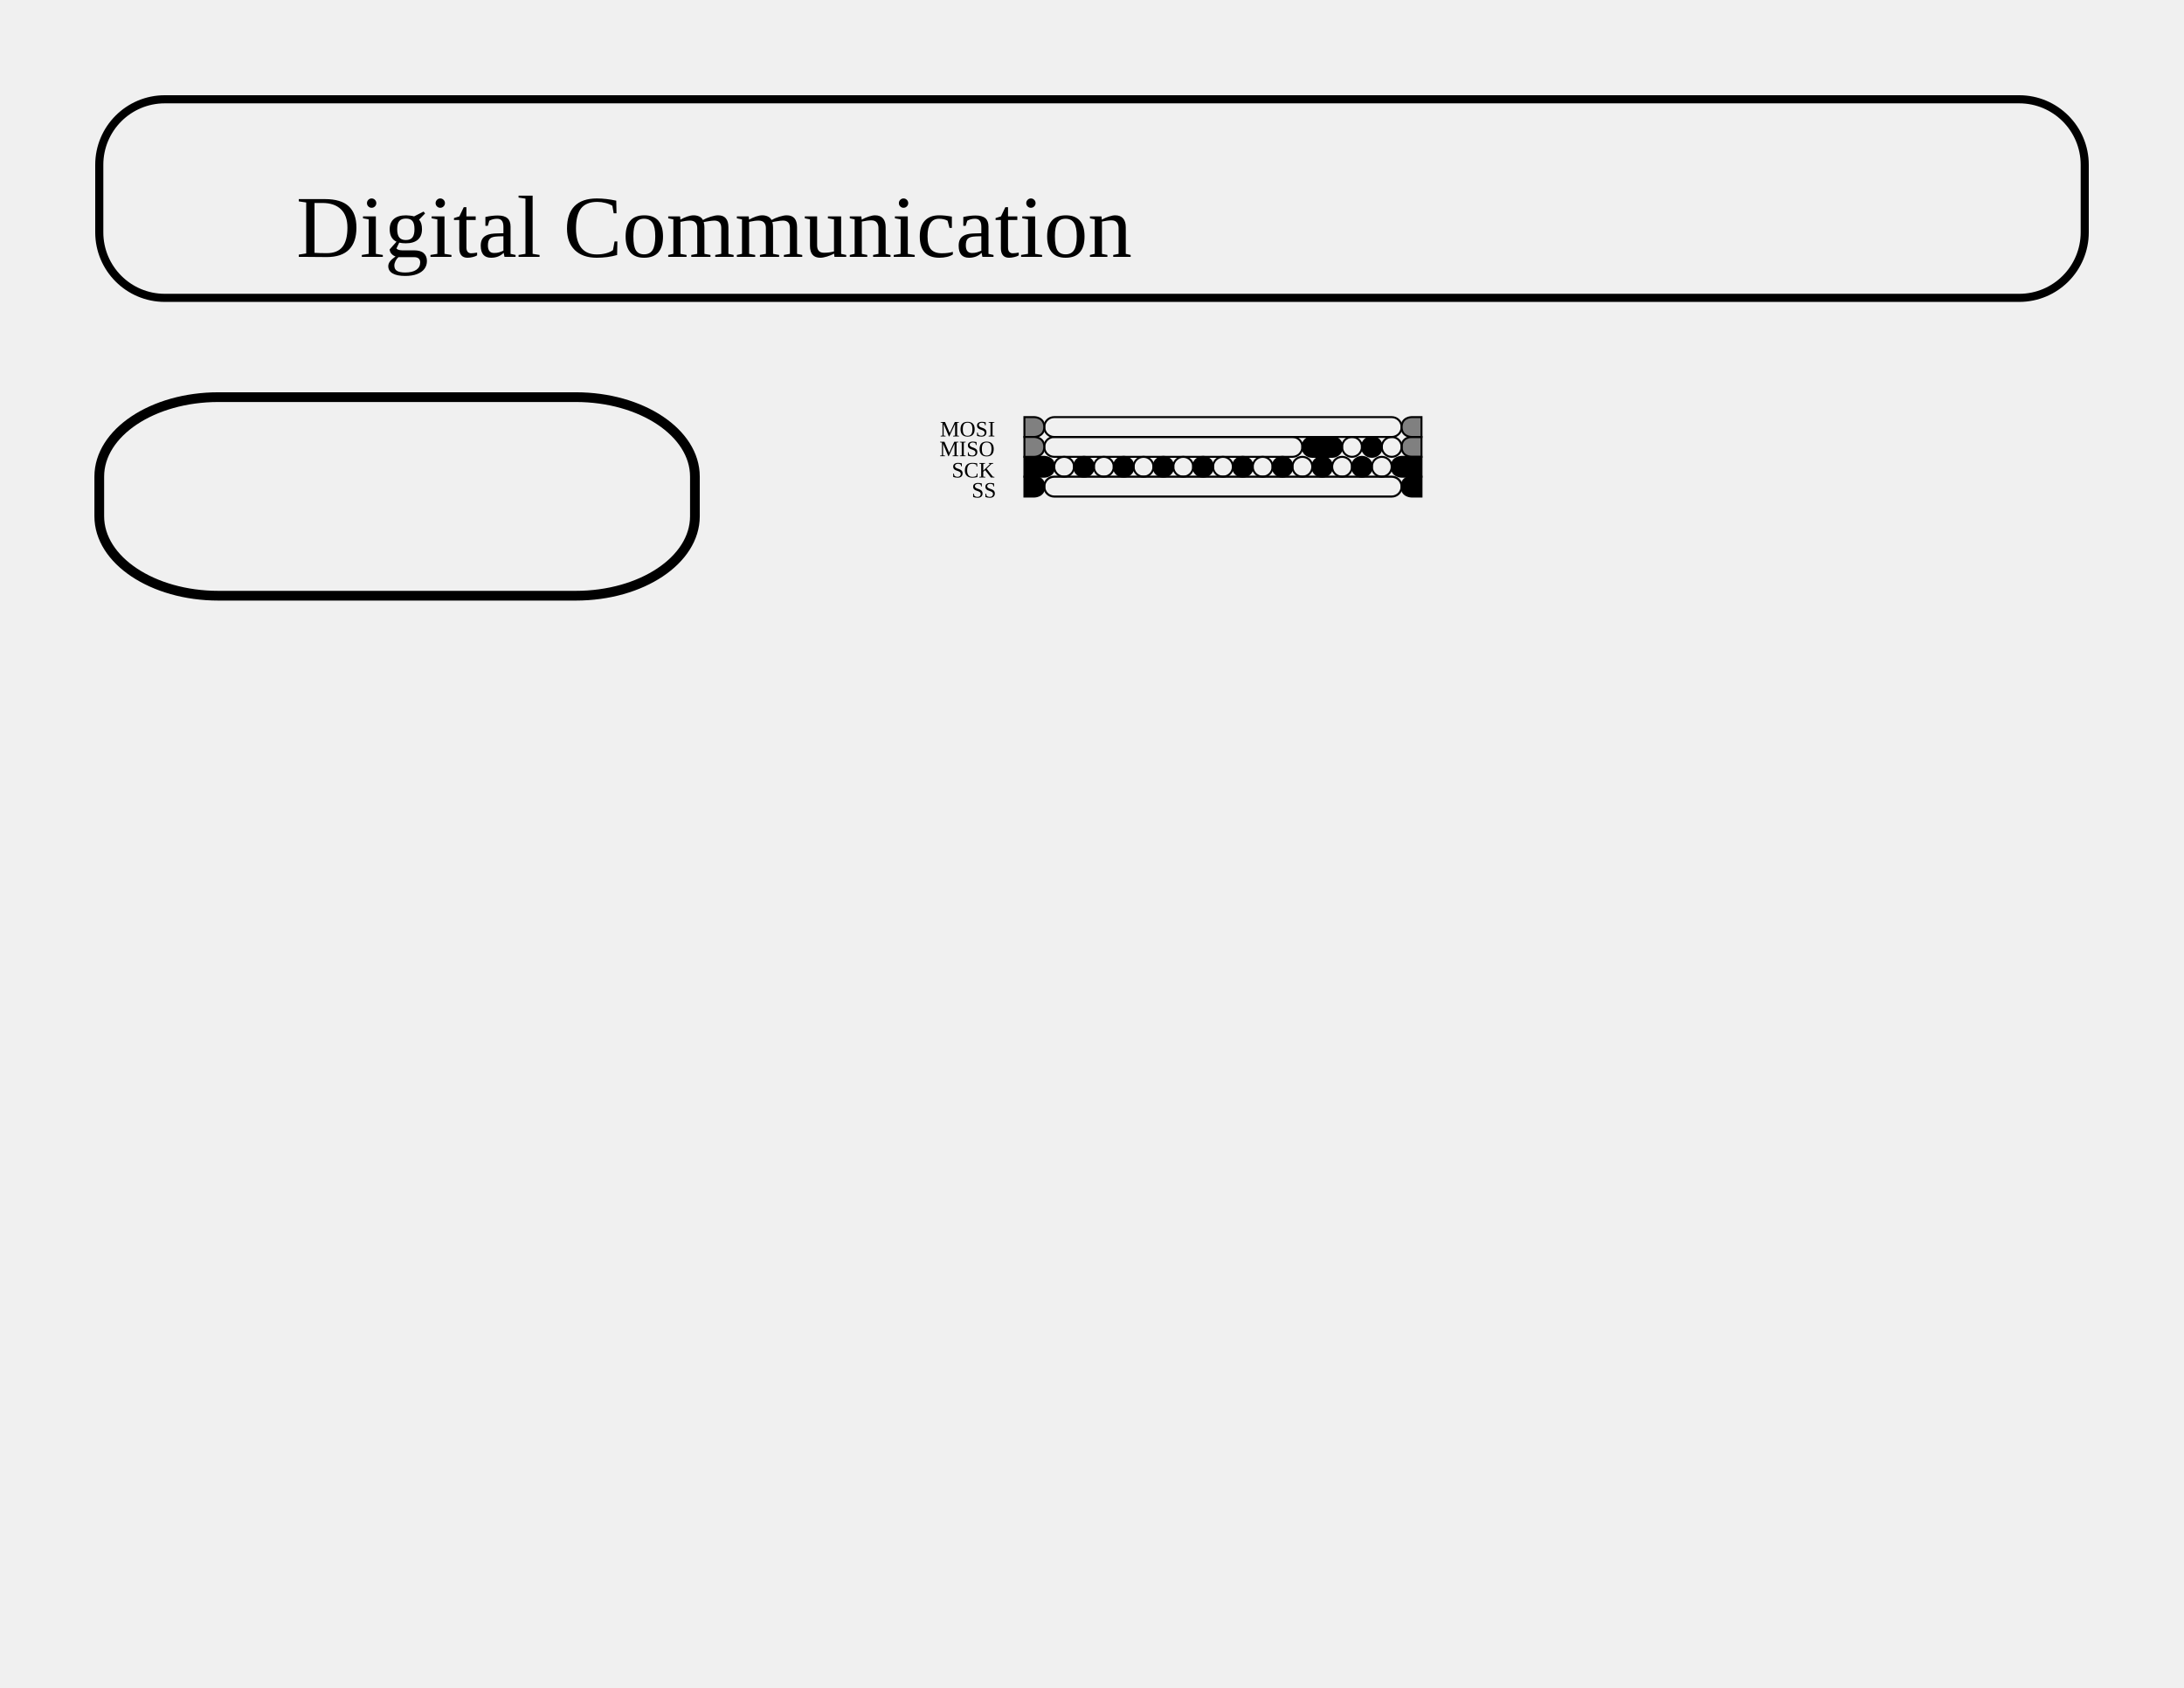
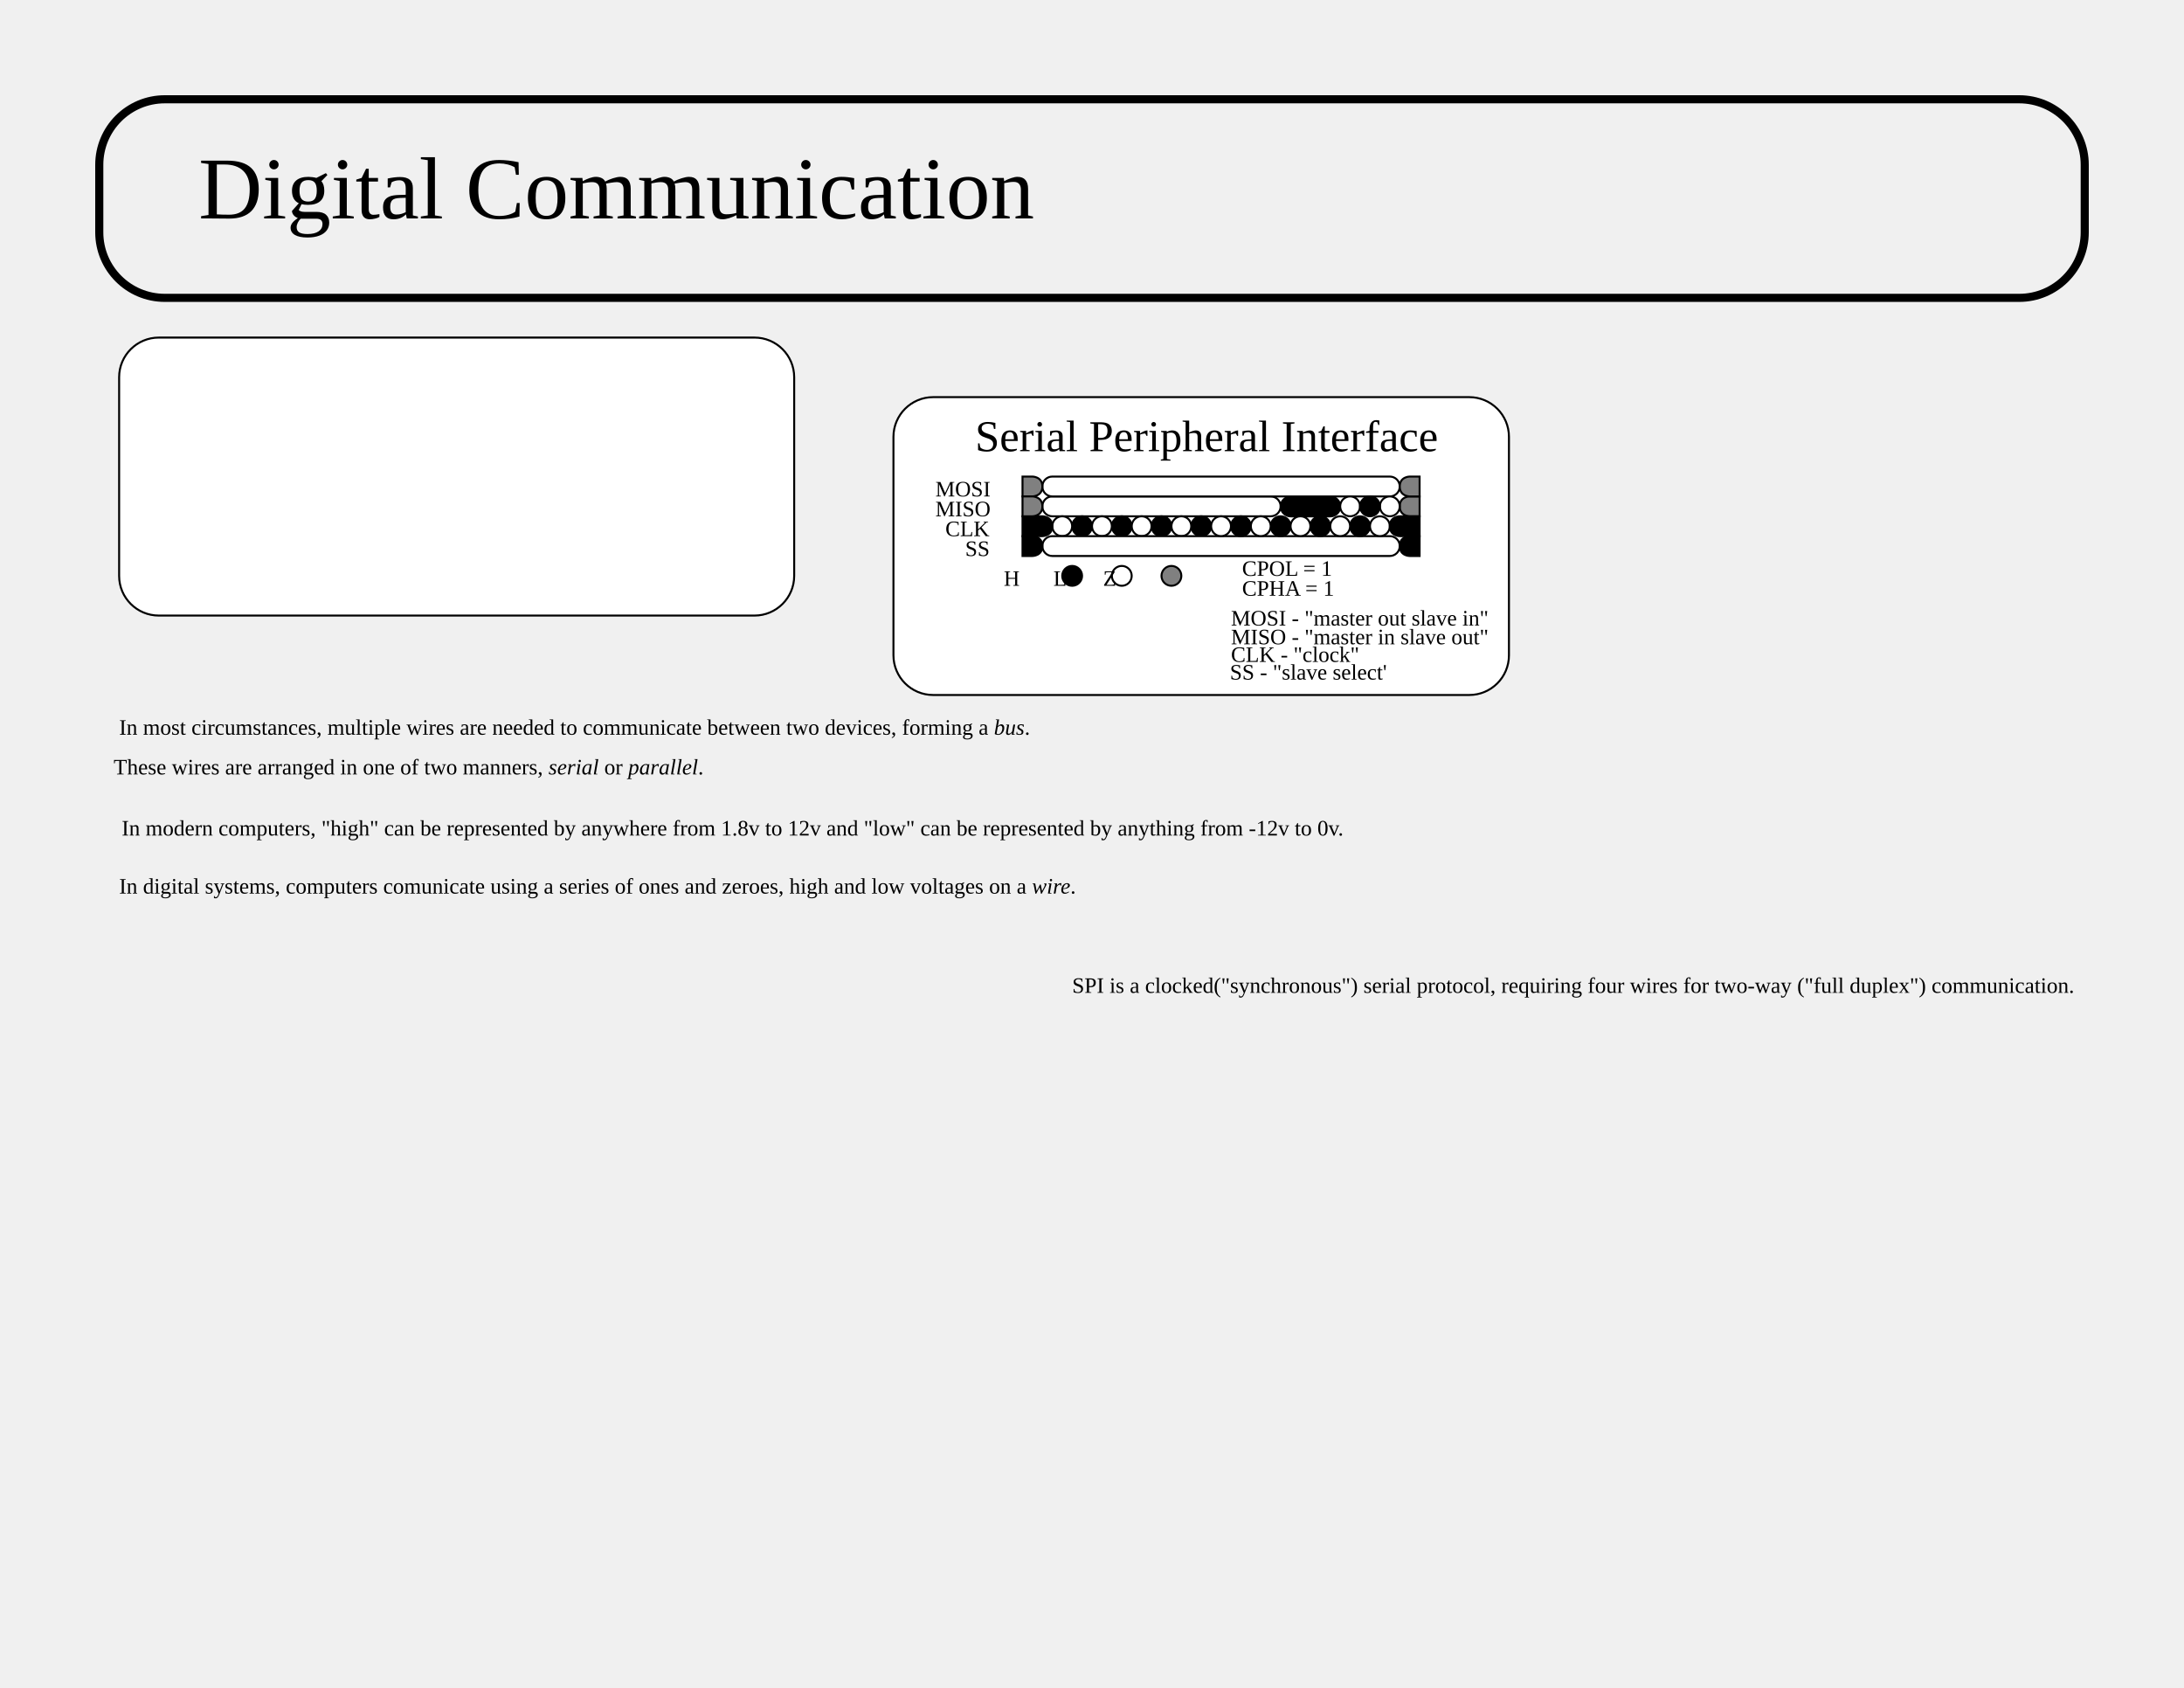
<svg xmlns="http://www.w3.org/2000/svg" width="990" height="765" id="svg2" version="1.1">
  <defs id="defs4">
    </defs>
  <g id="layer1" transform="translate(0,-287.3598)">
    <rect style="fill:none;stroke:#000000;stroke-width:3.674;stroke-linecap:butt;stroke-linejoin:miter;stroke-miterlimit:4;stroke-opacity:1;stroke-dasharray:none" id="Title" width="900" height="90" x="-945" y="332.36" transform="scale(-1,1)" rx="29.7" ry="29.7">
      </rect>
-     <text xml:space="preserve" style="font-size:40px;font-style:normal;font-variant:normal;font-weight:normal;font-stretch:normal;fill:#000000;fill-opacity:1;stroke:none;font-family:Liberation Serif;-inkscape-font-specification:Liberation Serif" x="134.286" y="116.429" id="text3621" transform="translate(0,287.3598)">
-       <tspan id="tspan3623" x="134.286" y="116.429">Digital Communication</tspan>
+     <text xml:space="preserve" style="font-size:40px;font-style:normal;font-variant:normal;font-weight:normal;font-stretch:normal;fill:#000000;fill-opacity:1;stroke:none;font-family:Liberation Serif;-inkscape-font-specification:Liberation Serif" x="90" y="386.36" id="text3621">
+       <tspan id="tspan3623" x="90" y="386.36">Digital Communication</tspan>
    </text>
-     <rect style="fill:none;stroke:#000000;stroke-width:4.409;stroke-linejoin:miter;stroke-miterlimit:4;stroke-opacity:1;stroke-dasharray:none" id="rect3625" width="270" height="90" x="45" y="467.36" rx="54" ry="36" />
-     <rect style="fill:#000000;fill-opacity:1;stroke:#000000;stroke-width:0.9;stroke-linejoin:miter;stroke-miterlimit:4;stroke-opacity:1;stroke-dasharray:none" id="rect3617" width="18" height="9" x="590.359" y="485.416" rx="4.5" ry="4.5" />
-     <rect ry="4.5" rx="4.5" y="485.416" x="473.359" height="9" width="117" id="rect3654" style="fill:none;stroke:#000000;stroke-width:0.9;stroke-linejoin:miter;stroke-miterlimit:4;stroke-opacity:1;stroke-dasharray:none" />
-     <rect style="fill:#000000;fill-opacity:1;stroke:#000000;stroke-width:0.9;stroke-linejoin:miter;stroke-miterlimit:4;stroke-opacity:1;stroke-dasharray:none" id="rect3658" width="9" height="9" x="486.859" y="494.416" rx="4.5" ry="4.5" />
-     <rect ry="4.5" rx="4.5" y="494.416" x="477.859" height="9" width="9" id="rect3660" style="fill:none;stroke:#000000;stroke-width:0.9;stroke-linejoin:miter;stroke-miterlimit:4;stroke-opacity:1;stroke-dasharray:none" />
-     <rect ry="4.5" rx="4.5" y="494.416" x="504.859" height="9" width="9" id="rect3662" style="fill:#000000;fill-opacity:1;stroke:#000000;stroke-width:0.9;stroke-linejoin:miter;stroke-miterlimit:4;stroke-opacity:1;stroke-dasharray:none" />
-     <rect style="fill:none;stroke:#000000;stroke-width:0.9;stroke-linejoin:miter;stroke-miterlimit:4;stroke-opacity:1;stroke-dasharray:none" id="rect3664" width="9" height="9" x="495.859" y="494.416" rx="4.5" ry="4.5" />
-     <rect ry="4.5" rx="4.5" y="494.416" x="522.859" height="9" width="9" id="rect3666" style="fill:#000000;fill-opacity:1;stroke:#000000;stroke-width:0.9;stroke-linejoin:miter;stroke-miterlimit:4;stroke-opacity:1;stroke-dasharray:none" />
-     <rect style="fill:none;stroke:#000000;stroke-width:0.9;stroke-linejoin:miter;stroke-miterlimit:4;stroke-opacity:1;stroke-dasharray:none" id="rect3668" width="9" height="9" x="513.859" y="494.416" rx="4.5" ry="4.5" />
-     <rect style="fill:#000000;fill-opacity:1;stroke:#000000;stroke-width:0.9;stroke-linejoin:miter;stroke-miterlimit:4;stroke-opacity:1;stroke-dasharray:none" id="rect3670" width="9" height="9" x="540.859" y="494.416" rx="4.5" ry="4.5" />
-     <rect ry="4.5" rx="4.5" y="494.416" x="531.859" height="9" width="9" id="rect3672" style="fill:none;stroke:#000000;stroke-width:0.9;stroke-linejoin:miter;stroke-miterlimit:4;stroke-opacity:1;stroke-dasharray:none" />
-     <rect style="fill:none;stroke:#000000;stroke-width:0.955;stroke-linejoin:miter;stroke-miterlimit:4;stroke-opacity:1;stroke-dasharray:none" id="rect3674" width="162" height="9" x="473.359" y="503.416" rx="4.5" ry="4.5" />
-     <text xml:space="preserve" style="font-size:10px;font-style:normal;font-variant:normal;font-weight:normal;font-stretch:normal;text-align:end;text-anchor:end;fill:#000000;fill-opacity:1;stroke:none;font-family:Liberation Serif;-inkscape-font-specification:Liberation Serif" x="463.359" y="503.773" id="text3723">
-       <tspan id="tspan3725" x="463.359" y="503.773">SCK</tspan>
+     <rect style="fill:#ffffff;fill-opacity:1;stroke:#000000;stroke-width:0.9;stroke-linejoin:miter;stroke-miterlimit:4;stroke-opacity:1;stroke-dasharray:none" id="rect3841" width="279" height="135" x="405" y="467.36" rx="18" ry="18" />
+     <text xml:space="preserve" style="font-size:10px;font-style:normal;font-variant:normal;font-weight:normal;font-stretch:normal;text-align:end;text-anchor:end;fill:#000000;fill-opacity:1;stroke:none;font-family:Liberation Serif;-inkscape-font-specification:Liberation Serif" x="461.02" y="530.36" id="text3723">
+       <tspan id="tspan3725" x="461.02" y="530.36">CLK</tspan>
    </text>
-     <text xml:space="preserve" style="font-size:10px;font-style:normal;font-variant:normal;font-weight:normal;font-stretch:normal;text-align:end;text-anchor:end;fill:#000000;fill-opacity:1;stroke:none;font-family:Liberation Serif;-inkscape-font-specification:Liberation Serif" x="464.074" y="512.88" id="text3727">
-       <tspan id="tspan3729" x="464.074" y="512.88">SS</tspan>
+     <text xml:space="preserve" style="font-size:10px;font-style:normal;font-variant:normal;font-weight:normal;font-stretch:normal;text-align:end;text-anchor:end;fill:#000000;fill-opacity:1;stroke:none;font-family:Liberation Serif;-inkscape-font-specification:Liberation Serif" x="461.133" y="539.36" id="text3727">
+       <tspan id="tspan3729" x="461.133" y="539.36">SS</tspan>
    </text>
-     <text xml:space="preserve" style="font-size:10px;font-style:normal;font-variant:normal;font-weight:normal;font-stretch:normal;text-align:end;text-anchor:end;fill:#000000;fill-opacity:1;stroke:none;font-family:Liberation Serif;-inkscape-font-specification:Liberation Serif" x="463.359" y="494.13" id="text3731">
-       <tspan id="tspan3733" x="463.359" y="494.13">MISO</tspan>
+     <text xml:space="preserve" style="font-size:10px;font-style:normal;font-variant:normal;font-weight:normal;font-stretch:normal;text-align:end;text-anchor:end;fill:#000000;fill-opacity:1;stroke:none;font-family:Liberation Serif;-inkscape-font-specification:Liberation Serif" x="461.52" y="521.36" id="text3731">
+       <tspan id="tspan3733" x="461.52" y="521.36">MISO</tspan>
    </text>
-     <path style="fill:#000000;fill-opacity:1;stroke:#000000;stroke-width:0.9;stroke-linecap:butt;stroke-linejoin:miter;stroke-miterlimit:4;stroke-opacity:1;stroke-dasharray:none" d="m 464.359,503.416 0,9 4.5,0 c 0,0 4.5,0 4.5,-4.5 0,-4.5 -4.5,-4.5 -4.5,-4.5 l -4.5,0 z" id="path3745" />
-     <path id="path3747" d="m 464.359,494.416 0,9 9,0 c 0,0 4.5,0 4.5,-4.5 0,-4.5 -4.5,-4.5 -4.5,-4.5 l -9,0 z" style="fill:#000000;stroke:#000000;stroke-width:0.9;stroke-linecap:butt;stroke-linejoin:miter;stroke-miterlimit:4;stroke-opacity:1;stroke-dasharray:none" />
-     <path id="path3751" d="m 644.359,503.416 0,9 -4.5,0 c 0,0 -4.5,0 -4.5,-4.5 0,-4.5 4.5,-4.5 4.5,-4.5 l 4.5,0 z" style="fill:#000000;fill-opacity:1;stroke:#000000;stroke-width:0.9;stroke-linecap:butt;stroke-linejoin:miter;stroke-miterlimit:4;stroke-opacity:1;stroke-dasharray:none" />
-     <rect ry="4.5" rx="4.5" y="485.416" x="617.359" height="9" width="9" id="rect3755" style="fill:#000000;fill-opacity:1;stroke:#000000;stroke-width:0.9;stroke-linejoin:miter;stroke-miterlimit:4;stroke-opacity:1;stroke-dasharray:none" />
-     <rect style="fill:none;stroke:#000000;stroke-width:0.9;stroke-linejoin:miter;stroke-miterlimit:4;stroke-opacity:1;stroke-dasharray:none" id="rect3757" width="9" height="9" x="608.359" y="485.416" rx="4.5" ry="4.5" />
-     <path id="path3759" d="m 644.359,485.416 0,9 -4.5,0 c 0,0 -4.5,0 -4.5,-4.5 0,-4.5 4.5,-4.5 4.5,-4.5 l 4.5,0 z" style="fill:#808080;fill-opacity:1;stroke:#000000;stroke-width:0.9;stroke-linecap:butt;stroke-linejoin:miter;stroke-miterlimit:4;stroke-opacity:1;stroke-dasharray:none" />
-     <rect ry="4.5" rx="4.5" y="476.416" x="473.359" height="9" width="162" id="rect3761" style="fill:none;stroke:#000000;stroke-width:0.9;stroke-linejoin:miter;stroke-miterlimit:4;stroke-opacity:1;stroke-dasharray:none" />
-     <path id="path3763" d="m 464.359,476.416 0,9 4.5,0 c 0,0 4.5,0 4.5,-4.5 0,-4.5 -4.5,-4.5 -4.5,-4.5 l -4.5,0 z" style="fill:#808080;fill-opacity:1;stroke:#000000;stroke-width:0.9;stroke-linecap:butt;stroke-linejoin:miter;stroke-miterlimit:4;stroke-opacity:1;stroke-dasharray:none" />
-     <path style="fill:#808080;fill-opacity:1;stroke:#000000;stroke-width:0.9;stroke-linecap:butt;stroke-linejoin:miter;stroke-miterlimit:4;stroke-opacity:1;stroke-dasharray:none" d="m 644.359,476.416 0,9 -4.5,0 c 0,0 -4.5,0 -4.5,-4.5 0,-4.5 4.5,-4.5 4.5,-4.5 l 4.5,0 z" id="path3765" />
-     <text xml:space="preserve" style="font-size:10px;font-style:normal;font-variant:normal;font-weight:normal;font-stretch:normal;text-align:end;text-anchor:end;fill:#000000;fill-opacity:1;stroke:none;font-family:Liberation Serif;-inkscape-font-specification:Liberation Serif" x="463.609" y="485.166" id="text3767">
-       <tspan id="tspan3769" x="463.609" y="485.166">MOSI</tspan>
+     <text xml:space="preserve" style="font-size:10px;font-style:normal;font-variant:normal;font-weight:normal;font-stretch:normal;text-align:end;text-anchor:end;fill:#000000;fill-opacity:1;stroke:none;font-family:Liberation Serif;-inkscape-font-specification:Liberation Serif" x="461.52" y="512.36" id="text3767">
+       <tspan style="font-style:normal" id="tspan3769" x="461.52" y="512.36">MOSI</tspan>
    </text>
-     <rect ry="4.5" rx="4.5" y="494.416" x="558.859" height="9" width="9" id="rect4215" style="fill:#000000;fill-opacity:1;stroke:#000000;stroke-width:0.9;stroke-linejoin:miter;stroke-miterlimit:4;stroke-opacity:1;stroke-dasharray:none" />
-     <rect style="fill:none;stroke:#000000;stroke-width:0.9;stroke-linejoin:miter;stroke-miterlimit:4;stroke-opacity:1;stroke-dasharray:none" id="rect4217" width="9" height="9" x="549.859" y="494.416" rx="4.5" ry="4.5" />
-     <rect style="fill:#000000;fill-opacity:1;stroke:#000000;stroke-width:0.9;stroke-linejoin:miter;stroke-miterlimit:4;stroke-opacity:1;stroke-dasharray:none" id="rect4219" width="9" height="9" x="576.859" y="494.416" rx="4.5" ry="4.5" />
-     <rect ry="4.5" rx="4.5" y="494.416" x="567.859" height="9" width="9" id="rect4221" style="fill:none;stroke:#000000;stroke-width:0.9;stroke-linejoin:miter;stroke-miterlimit:4;stroke-opacity:1;stroke-dasharray:none" />
-     <rect style="fill:#000000;fill-opacity:1;stroke:#000000;stroke-width:0.9;stroke-linejoin:miter;stroke-miterlimit:4;stroke-opacity:1;stroke-dasharray:none" id="rect4223" width="9" height="9" x="594.859" y="494.416" rx="4.5" ry="4.5" />
-     <rect ry="4.5" rx="4.5" y="494.416" x="585.859" height="9" width="9" id="rect4225" style="fill:none;stroke:#000000;stroke-width:0.9;stroke-linejoin:miter;stroke-miterlimit:4;stroke-opacity:1;stroke-dasharray:none" />
-     <rect ry="4.5" rx="4.5" y="494.416" x="612.859" height="9" width="9" id="rect4227" style="fill:#000000;fill-opacity:1;stroke:#000000;stroke-width:0.9;stroke-linejoin:miter;stroke-miterlimit:4;stroke-opacity:1;stroke-dasharray:none" />
-     <rect style="fill:none;stroke:#000000;stroke-width:0.9;stroke-linejoin:miter;stroke-miterlimit:4;stroke-opacity:1;stroke-dasharray:none" id="rect4229" width="9" height="9" x="603.859" y="494.416" rx="4.5" ry="4.5" />
-     <rect style="fill:none;stroke:#000000;stroke-width:0.9;stroke-linejoin:miter;stroke-miterlimit:4;stroke-opacity:1;stroke-dasharray:none" id="rect4231" width="9" height="9" x="621.859" y="494.416" rx="4.5" ry="4.5" />
-     <path style="fill:#000000;stroke:#000000;stroke-width:0.9;stroke-linecap:butt;stroke-linejoin:miter;stroke-miterlimit:4;stroke-opacity:1;stroke-dasharray:none" d="m 644.359,494.416 0,9 -9,0 c 0,0 -4.5,0 -4.5,-4.5 0,-4.5 4.5,-4.5 4.5,-4.5 l 9,0 z" id="path4233" />
-     <path style="fill:#808080;fill-opacity:1;stroke:#000000;stroke-width:0.9;stroke-linecap:butt;stroke-linejoin:miter;stroke-miterlimit:4;stroke-opacity:1;stroke-dasharray:none" d="m 464.359,485.416 0,9 4.5,0 c 0,0 4.5,0 4.5,-4.5 0,-4.5 -4.5,-4.5 -4.5,-4.5 l -4.5,0 z" id="path4235" />
-     <rect ry="4.5" rx="4.5" y="485.416" x="626.359" height="9" width="9" id="rect4237" style="fill:none;stroke:#000000;stroke-width:0.9;stroke-linejoin:miter;stroke-miterlimit:4;stroke-opacity:1;stroke-dasharray:none" />
+     <g id="g3897">
+       <rect style="fill:#ffffff;fill-opacity:1;stroke:#000000;stroke-width:0.901;stroke-linejoin:miter;stroke-miterlimit:4;stroke-opacity:1;stroke-dasharray:none" id="rect3654" width="108.003" height="8.999" x="472.499" y="512.362" rx="4.5" ry="4.5" />
+       <rect ry="4.5" rx="4.5" y="521.36" x="486" height="9" width="9" id="rect3658" style="fill:#000000;fill-opacity:1;stroke:#000000;stroke-width:0.9;stroke-linejoin:miter;stroke-miterlimit:4;stroke-opacity:1;stroke-dasharray:none" />
+       <rect style="fill:#ffffff;fill-opacity:1;stroke:#000000;stroke-width:0.9;stroke-linejoin:miter;stroke-miterlimit:4;stroke-opacity:1;stroke-dasharray:none" id="rect3660" width="9" height="9" x="477" y="521.36" rx="4.5" ry="4.5" />
+       <rect style="fill:#000000;fill-opacity:1;stroke:#000000;stroke-width:0.9;stroke-linejoin:miter;stroke-miterlimit:4;stroke-opacity:1;stroke-dasharray:none" id="rect3662" width="9" height="9" x="504" y="521.36" rx="4.5" ry="4.5" />
+       <rect ry="4.5" rx="4.5" y="521.36" x="495" height="9" width="9" id="rect3664" style="fill:#ffffff;fill-opacity:1;stroke:#000000;stroke-width:0.9;stroke-linejoin:miter;stroke-miterlimit:4;stroke-opacity:1;stroke-dasharray:none" />
+       <rect style="fill:#000000;fill-opacity:1;stroke:#000000;stroke-width:0.9;stroke-linejoin:miter;stroke-miterlimit:4;stroke-opacity:1;stroke-dasharray:none" id="rect3666" width="9" height="9" x="522" y="521.36" rx="4.5" ry="4.5" />
+       <rect ry="4.5" rx="4.5" y="521.36" x="513" height="9" width="9" id="rect3668" style="fill:#ffffff;fill-opacity:1;stroke:#000000;stroke-width:0.9;stroke-linejoin:miter;stroke-miterlimit:4;stroke-opacity:1;stroke-dasharray:none" />
+       <rect ry="4.5" rx="4.5" y="521.36" x="540" height="9" width="9" id="rect3670" style="fill:#000000;fill-opacity:1;stroke:#000000;stroke-width:0.9;stroke-linejoin:miter;stroke-miterlimit:4;stroke-opacity:1;stroke-dasharray:none" />
+       <rect style="fill:#ffffff;fill-opacity:1;stroke:#000000;stroke-width:0.9;stroke-linejoin:miter;stroke-miterlimit:4;stroke-opacity:1;stroke-dasharray:none" id="rect3672" width="9" height="9" x="531" y="521.36" rx="4.5" ry="4.5" />
+       <rect ry="4.5" rx="4.5" y="530.36" x="472.5" height="9" width="162" id="rect3674" style="fill:#ffffff;fill-opacity:1;stroke:#000000;stroke-width:0.9;stroke-linejoin:miter;stroke-miterlimit:4;stroke-opacity:1;stroke-dasharray:none" />
+       <path id="path3745" d="m 463.5,530.36 0,9 4.5,0 c 0,0 4.5,0 4.5,-4.5 0,-4.5 -4.5,-4.5 -4.5,-4.5 l -4.5,0 z" style="fill:#000000;fill-opacity:1;stroke:#000000;stroke-width:0.9;stroke-linecap:butt;stroke-linejoin:miter;stroke-miterlimit:4;stroke-opacity:1;stroke-dasharray:none" />
+       <path style="fill:#000000;stroke:#000000;stroke-width:0.9;stroke-linecap:butt;stroke-linejoin:miter;stroke-miterlimit:4;stroke-opacity:1;stroke-dasharray:none" d="m 463.5,521.36 0,9 9,0 c 0,0 4.5,0 4.5,-4.5 0,-4.5 -4.5,-4.5 -4.5,-4.5 l -9,0 z" id="path3747" />
+       <path style="fill:#000000;fill-opacity:1;stroke:#000000;stroke-width:0.9;stroke-linecap:butt;stroke-linejoin:miter;stroke-miterlimit:4;stroke-opacity:1;stroke-dasharray:none" d="m 643.5,530.36 0,9 -4.5,0 c 0,0 -4.5,0 -4.5,-4.5 0,-4.5 4.5,-4.5 4.5,-4.5 l 4.5,0 z" id="path3751" />
+       <rect style="fill:#000000;fill-opacity:1;stroke:#000000;stroke-width:0.997;stroke-linejoin:miter;stroke-miterlimit:4;stroke-opacity:1;stroke-dasharray:none" id="rect3755" width="26.903" height="8.903" x="580.597" y="512.457" rx="4.484" ry="4.452" />
+       <path style="fill:#808080;fill-opacity:1;stroke:#000000;stroke-width:0.9;stroke-linecap:butt;stroke-linejoin:miter;stroke-miterlimit:4;stroke-opacity:1;stroke-dasharray:none" d="m 643.5,512.36 0,9 -4.5,0 c 0,0 -4.5,0 -4.5,-4.5 0,-4.5 4.5,-4.5 4.5,-4.5 l 4.5,0 z" id="path3759" />
+       <rect style="fill:#ffffff;fill-opacity:1;stroke:#000000;stroke-width:0.9;stroke-linejoin:miter;stroke-miterlimit:4;stroke-opacity:1;stroke-dasharray:none" id="rect3761" width="162" height="9" x="472.5" y="503.36" rx="4.5" ry="4.5" />
+       <path style="fill:#808080;fill-opacity:1;stroke:#000000;stroke-width:0.9;stroke-linecap:butt;stroke-linejoin:miter;stroke-miterlimit:4;stroke-opacity:1;stroke-dasharray:none" d="m 463.5,503.36 0,9 4.5,0 c 0,0 4.5,0 4.5,-4.5 0,-4.5 -4.5,-4.5 -4.5,-4.5 l -4.5,0 z" id="path3763" />
+       <path id="path3765" d="m 643.5,503.36 0,9 -4.5,0 c 0,0 -4.5,0 -4.5,-4.5 0,-4.5 4.5,-4.5 4.5,-4.5 l 4.5,0 z" style="fill:#808080;fill-opacity:1;stroke:#000000;stroke-width:0.9;stroke-linecap:butt;stroke-linejoin:miter;stroke-miterlimit:4;stroke-opacity:1;stroke-dasharray:none" />
+       <rect style="fill:#000000;fill-opacity:1;stroke:#000000;stroke-width:0.9;stroke-linejoin:miter;stroke-miterlimit:4;stroke-opacity:1;stroke-dasharray:none" id="rect4215" width="9" height="9" x="558" y="521.36" rx="4.5" ry="4.5" />
+       <rect ry="4.5" rx="4.5" y="521.36" x="549" height="9" width="9" id="rect4217" style="fill:#ffffff;fill-opacity:1;stroke:#000000;stroke-width:0.9;stroke-linejoin:miter;stroke-miterlimit:4;stroke-opacity:1;stroke-dasharray:none" />
+       <rect ry="4.5" rx="4.5" y="521.36" x="576" height="9" width="9" id="rect4219" style="fill:#000000;fill-opacity:1;stroke:#000000;stroke-width:0.9;stroke-linejoin:miter;stroke-miterlimit:4;stroke-opacity:1;stroke-dasharray:none" />
+       <rect style="fill:#ffffff;fill-opacity:1;stroke:#000000;stroke-width:0.9;stroke-linejoin:miter;stroke-miterlimit:4;stroke-opacity:1;stroke-dasharray:none" id="rect4221" width="9" height="9" x="567" y="521.36" rx="4.5" ry="4.5" />
+       <rect ry="4.5" rx="4.5" y="521.36" x="594" height="9" width="9" id="rect4223" style="fill:#000000;fill-opacity:1;stroke:#000000;stroke-width:0.9;stroke-linejoin:miter;stroke-miterlimit:4;stroke-opacity:1;stroke-dasharray:none" />
+       <rect style="fill:#ffffff;fill-opacity:1;stroke:#000000;stroke-width:0.9;stroke-linejoin:miter;stroke-miterlimit:4;stroke-opacity:1;stroke-dasharray:none" id="rect4225" width="9" height="9" x="585" y="521.36" rx="4.5" ry="4.5" />
+       <rect style="fill:#000000;fill-opacity:1;stroke:#000000;stroke-width:0.9;stroke-linejoin:miter;stroke-miterlimit:4;stroke-opacity:1;stroke-dasharray:none" id="rect4227" width="9" height="9" x="612" y="521.36" rx="4.5" ry="4.5" />
+       <rect ry="4.5" rx="4.5" y="521.36" x="603" height="9" width="9" id="rect4229" style="fill:#ffffff;fill-opacity:1;stroke:#000000;stroke-width:0.9;stroke-linejoin:miter;stroke-miterlimit:4;stroke-opacity:1;stroke-dasharray:none" />
+       <rect ry="4.5" rx="4.5" y="521.36" x="621" height="9" width="9" id="rect4231" style="fill:#ffffff;fill-opacity:1;stroke:#000000;stroke-width:0.9;stroke-linejoin:miter;stroke-miterlimit:4;stroke-opacity:1;stroke-dasharray:none" />
+       <path id="path4233" d="m 643.5,521.36 0,9 -9,0 c 0,0 -4.5,0 -4.5,-4.5 0,-4.5 4.5,-4.5 4.5,-4.5 l 9,0 z" style="fill:#000000;stroke:#000000;stroke-width:0.9;stroke-linecap:butt;stroke-linejoin:miter;stroke-miterlimit:4;stroke-opacity:1;stroke-dasharray:none" />
+       <path id="path4235" d="m 463.5,512.36 0,9 4.5,0 c 0,0 4.5,0 4.5,-4.5 0,-4.5 -4.5,-4.5 -4.5,-4.5 l -4.5,0 z" style="fill:#808080;fill-opacity:1;stroke:#000000;stroke-width:0.9;stroke-linecap:butt;stroke-linejoin:miter;stroke-miterlimit:4;stroke-opacity:1;stroke-dasharray:none" />
+       <rect style="fill:#ffffff;fill-opacity:1;stroke:#000000;stroke-width:0.9;stroke-linejoin:miter;stroke-miterlimit:4;stroke-opacity:1;stroke-dasharray:none" id="rect4237" width="9" height="9" x="625.5" y="512.36" rx="4.5" ry="4.5" />
+       <rect style="fill:#ffffff;fill-opacity:1;stroke:#000000;stroke-width:0.9;stroke-linejoin:miter;stroke-miterlimit:4;stroke-opacity:1;stroke-dasharray:none" id="rect3641" width="9" height="9" x="607.5" y="512.36" rx="4.5" ry="4.5" />
+       <rect ry="4.5" rx="4.5" y="512.36" x="616.5" height="9" width="9" id="rect3643" style="fill:#000000;fill-opacity:1;stroke:#000000;stroke-width:0.9;stroke-linejoin:miter;stroke-miterlimit:4;stroke-opacity:1;stroke-dasharray:none" />
+     </g>
+     <g id="g3931">
+       <rect ry="4.5" rx="4.5" y="543.86" x="481.5" height="9" width="9" id="rect3645" style="fill:#000000;fill-opacity:1;stroke:#000000;stroke-width:0.9;stroke-linejoin:miter;stroke-miterlimit:4;stroke-opacity:1;stroke-dasharray:none" />
+       <rect ry="4.5" rx="4.5" y="543.86" x="504" height="9" width="9" id="rect3647" style="fill:#ffffff;fill-opacity:1;stroke:#000000;stroke-width:0.9;stroke-linejoin:miter;stroke-miterlimit:4;stroke-opacity:1;stroke-dasharray:none" />
+       <text id="text3649" y="552.86" x="479.727" style="font-size:10px;font-style:normal;font-variant:normal;font-weight:normal;font-stretch:normal;text-align:end;text-anchor:end;fill:#000000;fill-opacity:1;stroke:none;font-family:Liberation Serif;-inkscape-font-specification:Liberation Serif" xml:space="preserve">
+         <tspan y="552.86" x="479.727" id="tspan3651">H</tspan>
+       </text>
+       <text id="text3653" y="552.86" x="501.113" style="font-size:10px;font-style:normal;font-variant:normal;font-weight:normal;font-stretch:normal;text-align:end;text-anchor:end;fill:#000000;fill-opacity:1;stroke:none;font-family:Liberation Serif;-inkscape-font-specification:Liberation Serif" xml:space="preserve">
+         <tspan id="tspan3657" y="552.86" x="501.113">L</tspan>
+       </text>
+       <rect style="fill:#000000;fill-opacity:0.498;stroke:#000000;stroke-width:0.9;stroke-linejoin:miter;stroke-miterlimit:4;stroke-opacity:1;stroke-dasharray:none" id="rect3661" width="9" height="9" x="526.5" y="543.86" rx="4.5" ry="4.5" />
+       <text xml:space="preserve" style="font-size:10px;font-style:normal;font-variant:normal;font-weight:normal;font-stretch:normal;text-align:end;text-anchor:end;fill:#000000;fill-opacity:1;stroke:none;font-family:Liberation Serif;-inkscape-font-specification:Liberation Serif" x="523.613" y="552.86" id="text3663">
+         <tspan x="523.613" y="552.86" id="tspan3665">Z</tspan>
+       </text>
+       <text id="text3667" y="548.36" x="621.359" style="font-size:10px;font-style:normal;font-variant:normal;font-weight:normal;font-stretch:normal;text-align:end;text-anchor:end;fill:#000000;fill-opacity:1;stroke:none;font-family:Liberation Serif;-inkscape-font-specification:Liberation Serif" xml:space="preserve">
+         <tspan id="tspan3671" y="548.36" x="621.359">CPOL = 1</tspan>
+       </text>
+       <text xml:space="preserve" style="font-size:10px;font-style:normal;font-variant:normal;font-weight:normal;font-stretch:normal;text-align:end;text-anchor:end;fill:#000000;fill-opacity:1;stroke:none;font-family:Liberation Serif;-inkscape-font-specification:Liberation Serif" x="622.297" y="557.36" id="text3675">
+         <tspan x="622.297" y="557.36" id="tspan3677">CPHA = 1</tspan>
+       </text>
+     </g>
+     <rect style="fill:#ffffff;fill-opacity:1;stroke:#000000;stroke-width:0.9;stroke-linejoin:miter;stroke-miterlimit:4;stroke-opacity:1;stroke-dasharray:none" id="rect3679" width="306" height="126" x="54" y="440.36" rx="18" ry="18" />
+     <text id="text3728" y="620.36" x="54" style="font-size:10px;font-style:normal;font-variant:normal;font-weight:normal;font-stretch:normal;text-align:start;text-anchor:start;fill:#000000;fill-opacity:1;stroke:none;font-family:Liberation Serif;-inkscape-font-specification:Liberation Serif" xml:space="preserve">
+       <tspan id="tspan3744" y="620.36" x="54">In most circumstances, multiple wires are needed to communicate between two devices, forming a <tspan style="font-style:italic" id="tspan3823">bus</tspan>.</tspan>
+     </text>
+     <text xml:space="preserve" style="font-size:10px;font-style:normal;font-variant:normal;font-weight:normal;font-stretch:normal;text-align:start;text-anchor:start;fill:#000000;fill-opacity:1;stroke:none;font-family:Liberation Serif;-inkscape-font-specification:Liberation Serif" x="55.154" y="366.192" id="text3765" transform="translate(0,287.3598)">
+       <tspan id="tspan3767" x="55.154" y="366.192" />
+       <tspan x="55.154" y="378.692" id="tspan3772">In modern computers, "high" can be represented by anywhere from 1.8v to 12v and "low" can be represented by anything from -12v to 0v.</tspan>
+     </text>
+     <text xml:space="preserve" style="font-size:10px;font-style:normal;font-variant:normal;font-weight:normal;font-stretch:normal;text-align:start;text-anchor:start;fill:#000000;fill-opacity:1;stroke:none;font-family:Liberation Serif;-inkscape-font-specification:Liberation Serif" x="51.5" y="638.36" id="text3776">
+       <tspan x="51.5" y="638.36" id="tspan3782">These wires are arranged in one of two manners, <tspan style="font-style:italic" id="tspan3829">serial</tspan> or <tspan style="font-style:italic" id="tspan3831">parallel</tspan>.</tspan>
+     </text>
+     <text xml:space="preserve" style="font-size:10px;font-style:normal;font-variant:normal;font-weight:normal;font-stretch:normal;text-align:start;text-anchor:start;fill:#000000;fill-opacity:1;stroke:none;font-family:Liberation Serif;-inkscape-font-specification:Liberation Serif" x="54" y="692.36" id="text3819">
+       <tspan id="tspan3821" x="54" y="692.36">In digital systems, computers comunicate using a series of ones and zeroes, high and low voltages on a <tspan style="font-style:italic" id="tspan3837">wire</tspan>.</tspan>
+     </text>
+     <text xml:space="preserve" style="font-size:10px;font-style:normal;font-variant:normal;font-weight:normal;font-stretch:normal;text-align:start;text-anchor:start;fill:#000000;fill-opacity:1;stroke:none;font-family:Liberation Serif;-inkscape-font-specification:Liberation Serif" x="486" y="737.36" id="text3843">
+       <tspan id="tspan3845" x="486" y="737.36">SPI is a clocked("synchronous") serial protocol, requiring four wires for two-way ("full duplex") communication.</tspan>
+     </text>
+     <text xml:space="preserve" style="font-size:20px;font-style:normal;font-variant:normal;font-weight:normal;font-stretch:normal;text-align:start;text-anchor:start;fill:#000000;fill-opacity:1;stroke:none;font-family:Liberation Serif;-inkscape-font-specification:Liberation Serif" x="442" y="491.86" id="text3851">
+       <tspan id="tspan3853" x="442" y="491.86">Serial Peripheral Interface</tspan>
+     </text>
+     <text xml:space="preserve" style="font-size:10px;font-style:normal;font-variant:normal;font-weight:normal;font-stretch:normal;text-align:start;text-anchor:start;fill:#000000;fill-opacity:1;stroke:none;font-family:Liberation Serif;-inkscape-font-specification:Liberation Serif" x="558" y="570.86" id="text3956">
+       <tspan id="tspan3958" x="558" y="570.86">MOSI - "master out slave in"</tspan>
+     </text>
+     <text xml:space="preserve" style="font-size:10px;font-style:normal;font-variant:normal;font-weight:normal;font-stretch:normal;text-align:start;text-anchor:start;fill:#000000;fill-opacity:1;stroke:none;font-family:Liberation Serif;-inkscape-font-specification:Liberation Serif" x="558" y="579.36" id="text3960">
+       <tspan id="tspan3962" x="558" y="579.36">MISO - "master in slave out"</tspan>
+     </text>
+     <text xml:space="preserve" style="font-size:10px;font-style:normal;font-variant:normal;font-weight:normal;font-stretch:normal;text-align:start;text-anchor:start;fill:#000000;fill-opacity:1;stroke:none;font-family:Liberation Serif;-inkscape-font-specification:Liberation Serif" x="558" y="587.36" id="text3964">
+       <tspan id="tspan3966" x="558" y="587.36">CLK - "clock"</tspan>
+     </text>
+     <text xml:space="preserve" style="font-size:10px;font-style:normal;font-variant:normal;font-weight:normal;font-stretch:normal;text-align:start;text-anchor:start;fill:#000000;fill-opacity:1;stroke:none;font-family:Liberation Serif;-inkscape-font-specification:Liberation Serif" x="557.5" y="595.36" id="text3968">
+       <tspan id="tspan3970" x="557.5" y="595.36">SS - "slave select'</tspan>
+     </text>
+     <text xml:space="preserve" style="font-size:10px;font-style:normal;font-variant:normal;font-weight:normal;font-stretch:normal;text-align:start;text-anchor:start;fill:#000000;fill-opacity:1;stroke:none;font-family:Liberation Serif;-inkscape-font-specification:Liberation Serif" x="628.618" y="379.627" id="text3972" transform="translate(0,287.3598)">
+       <tspan id="tspan3974" x="628.618" y="379.627" />
+     </text>
  </g>
</svg>
